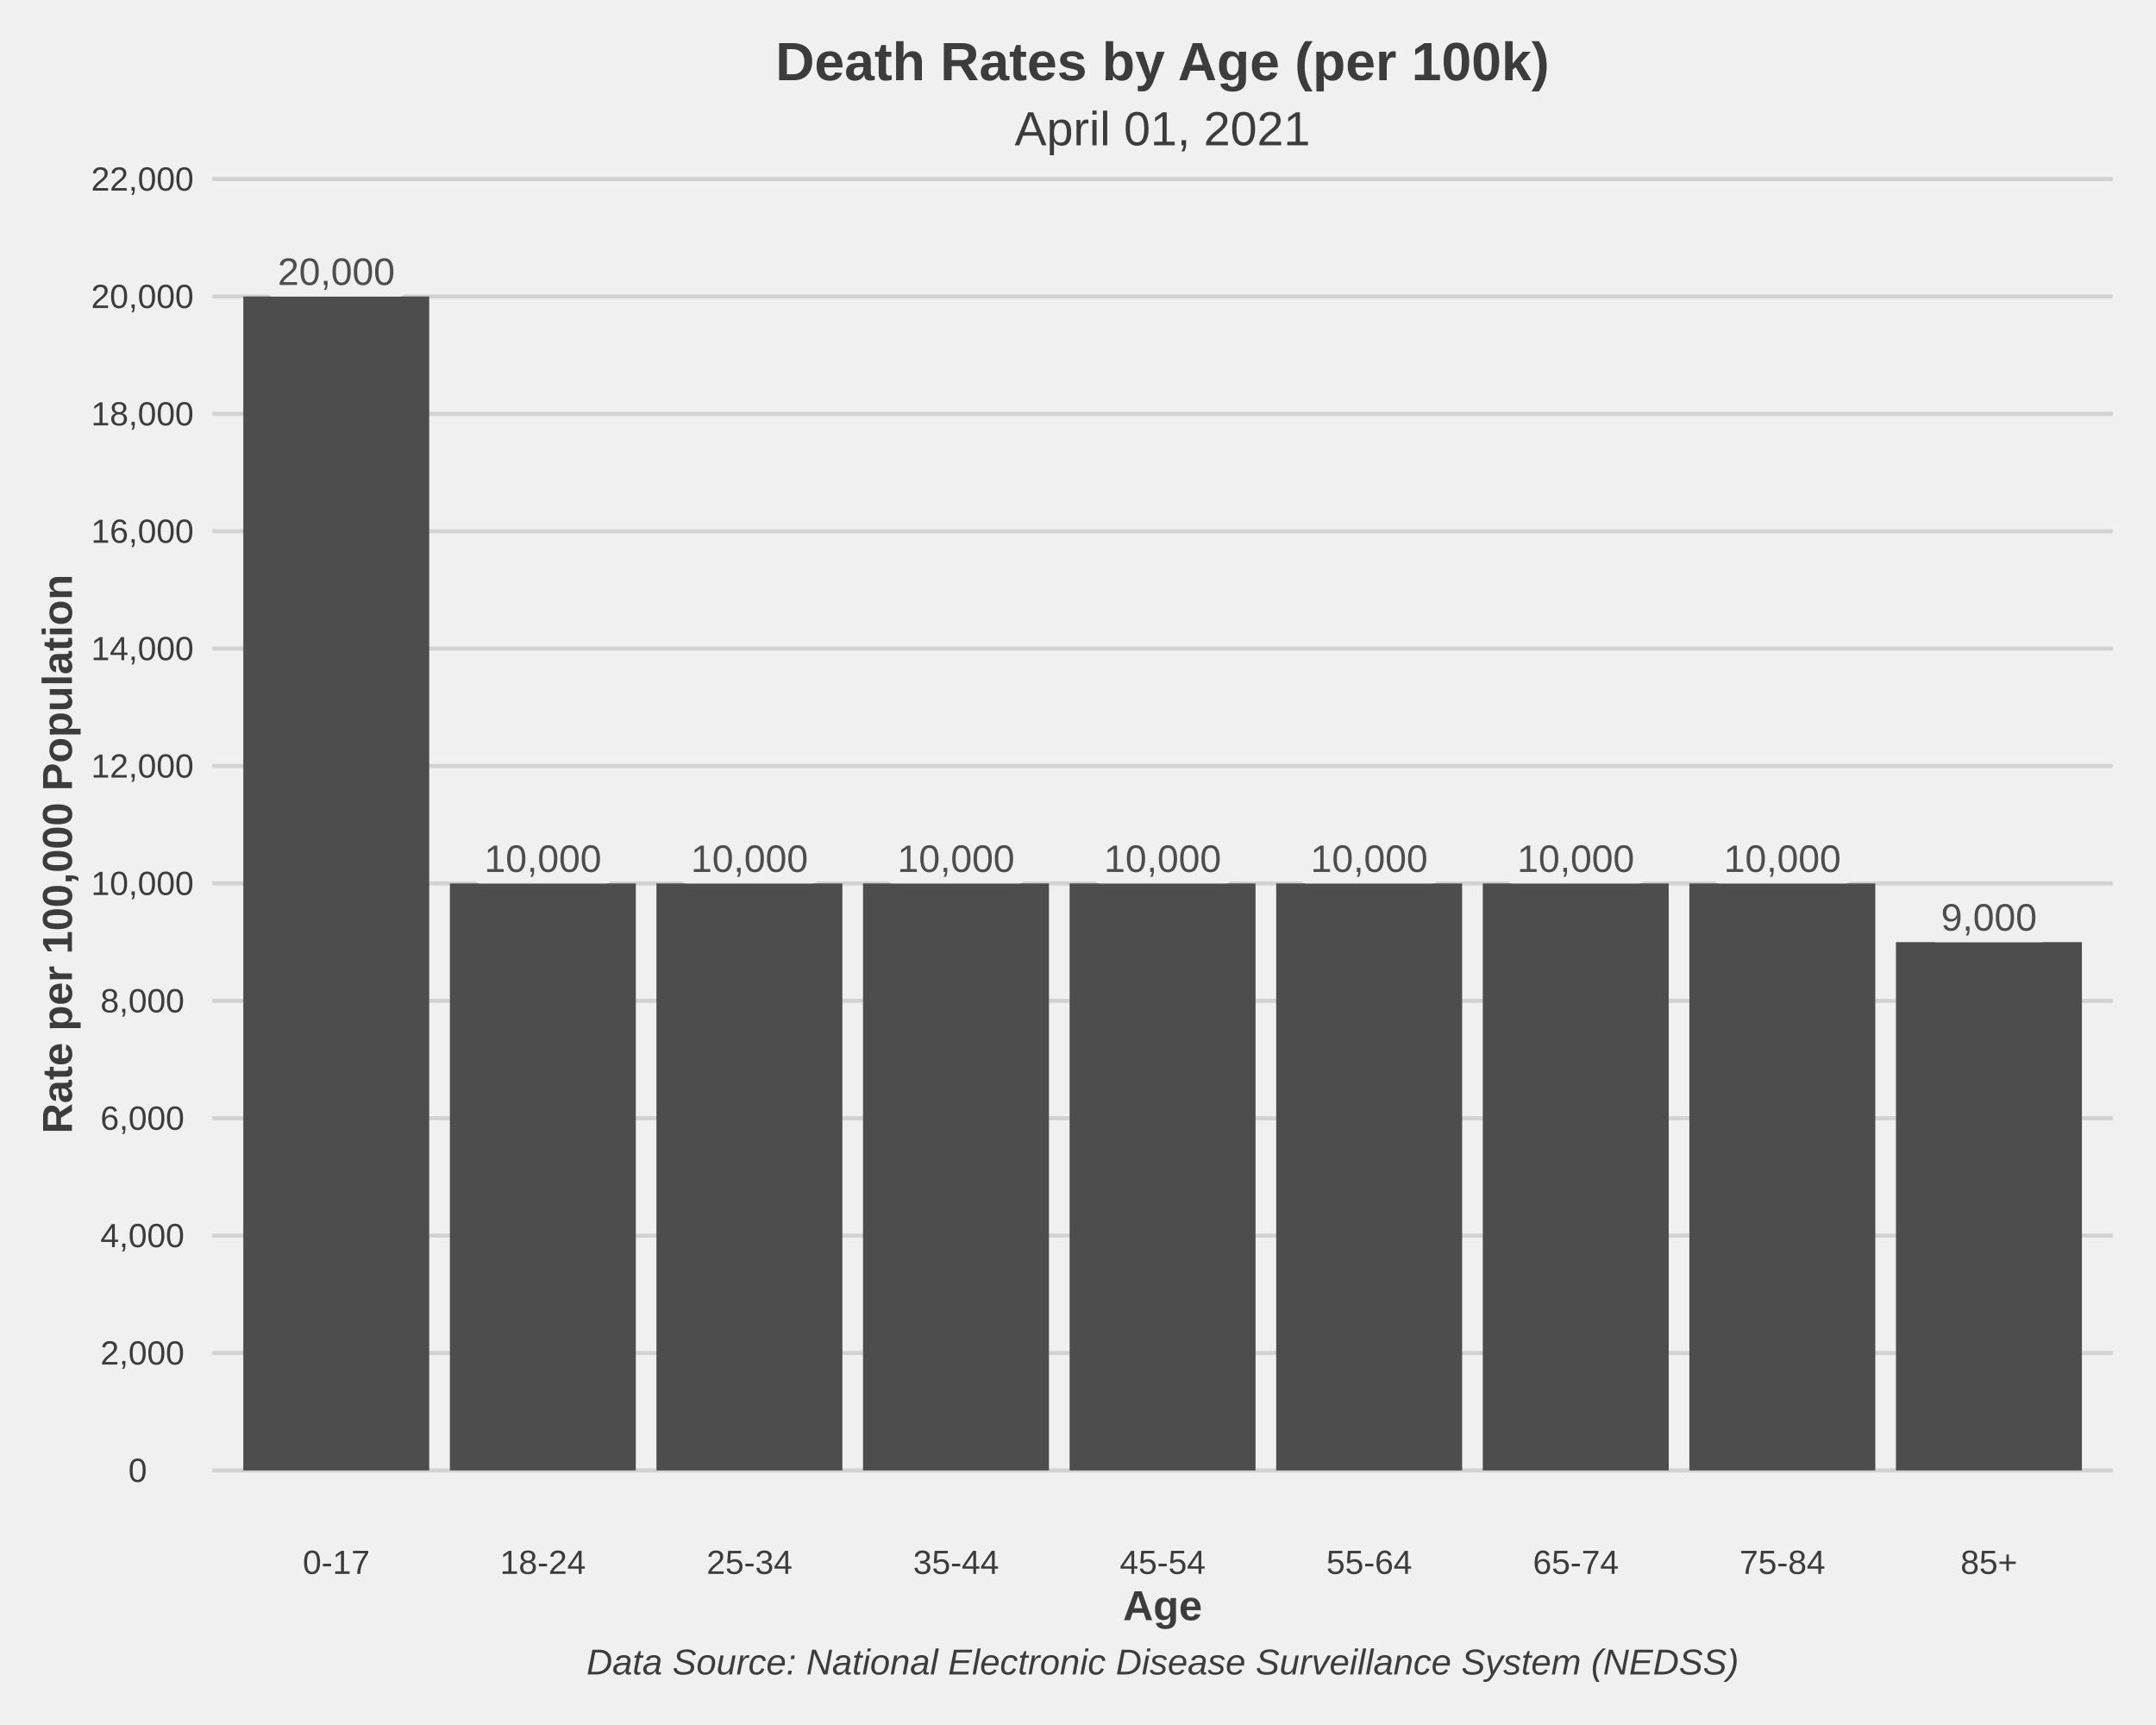
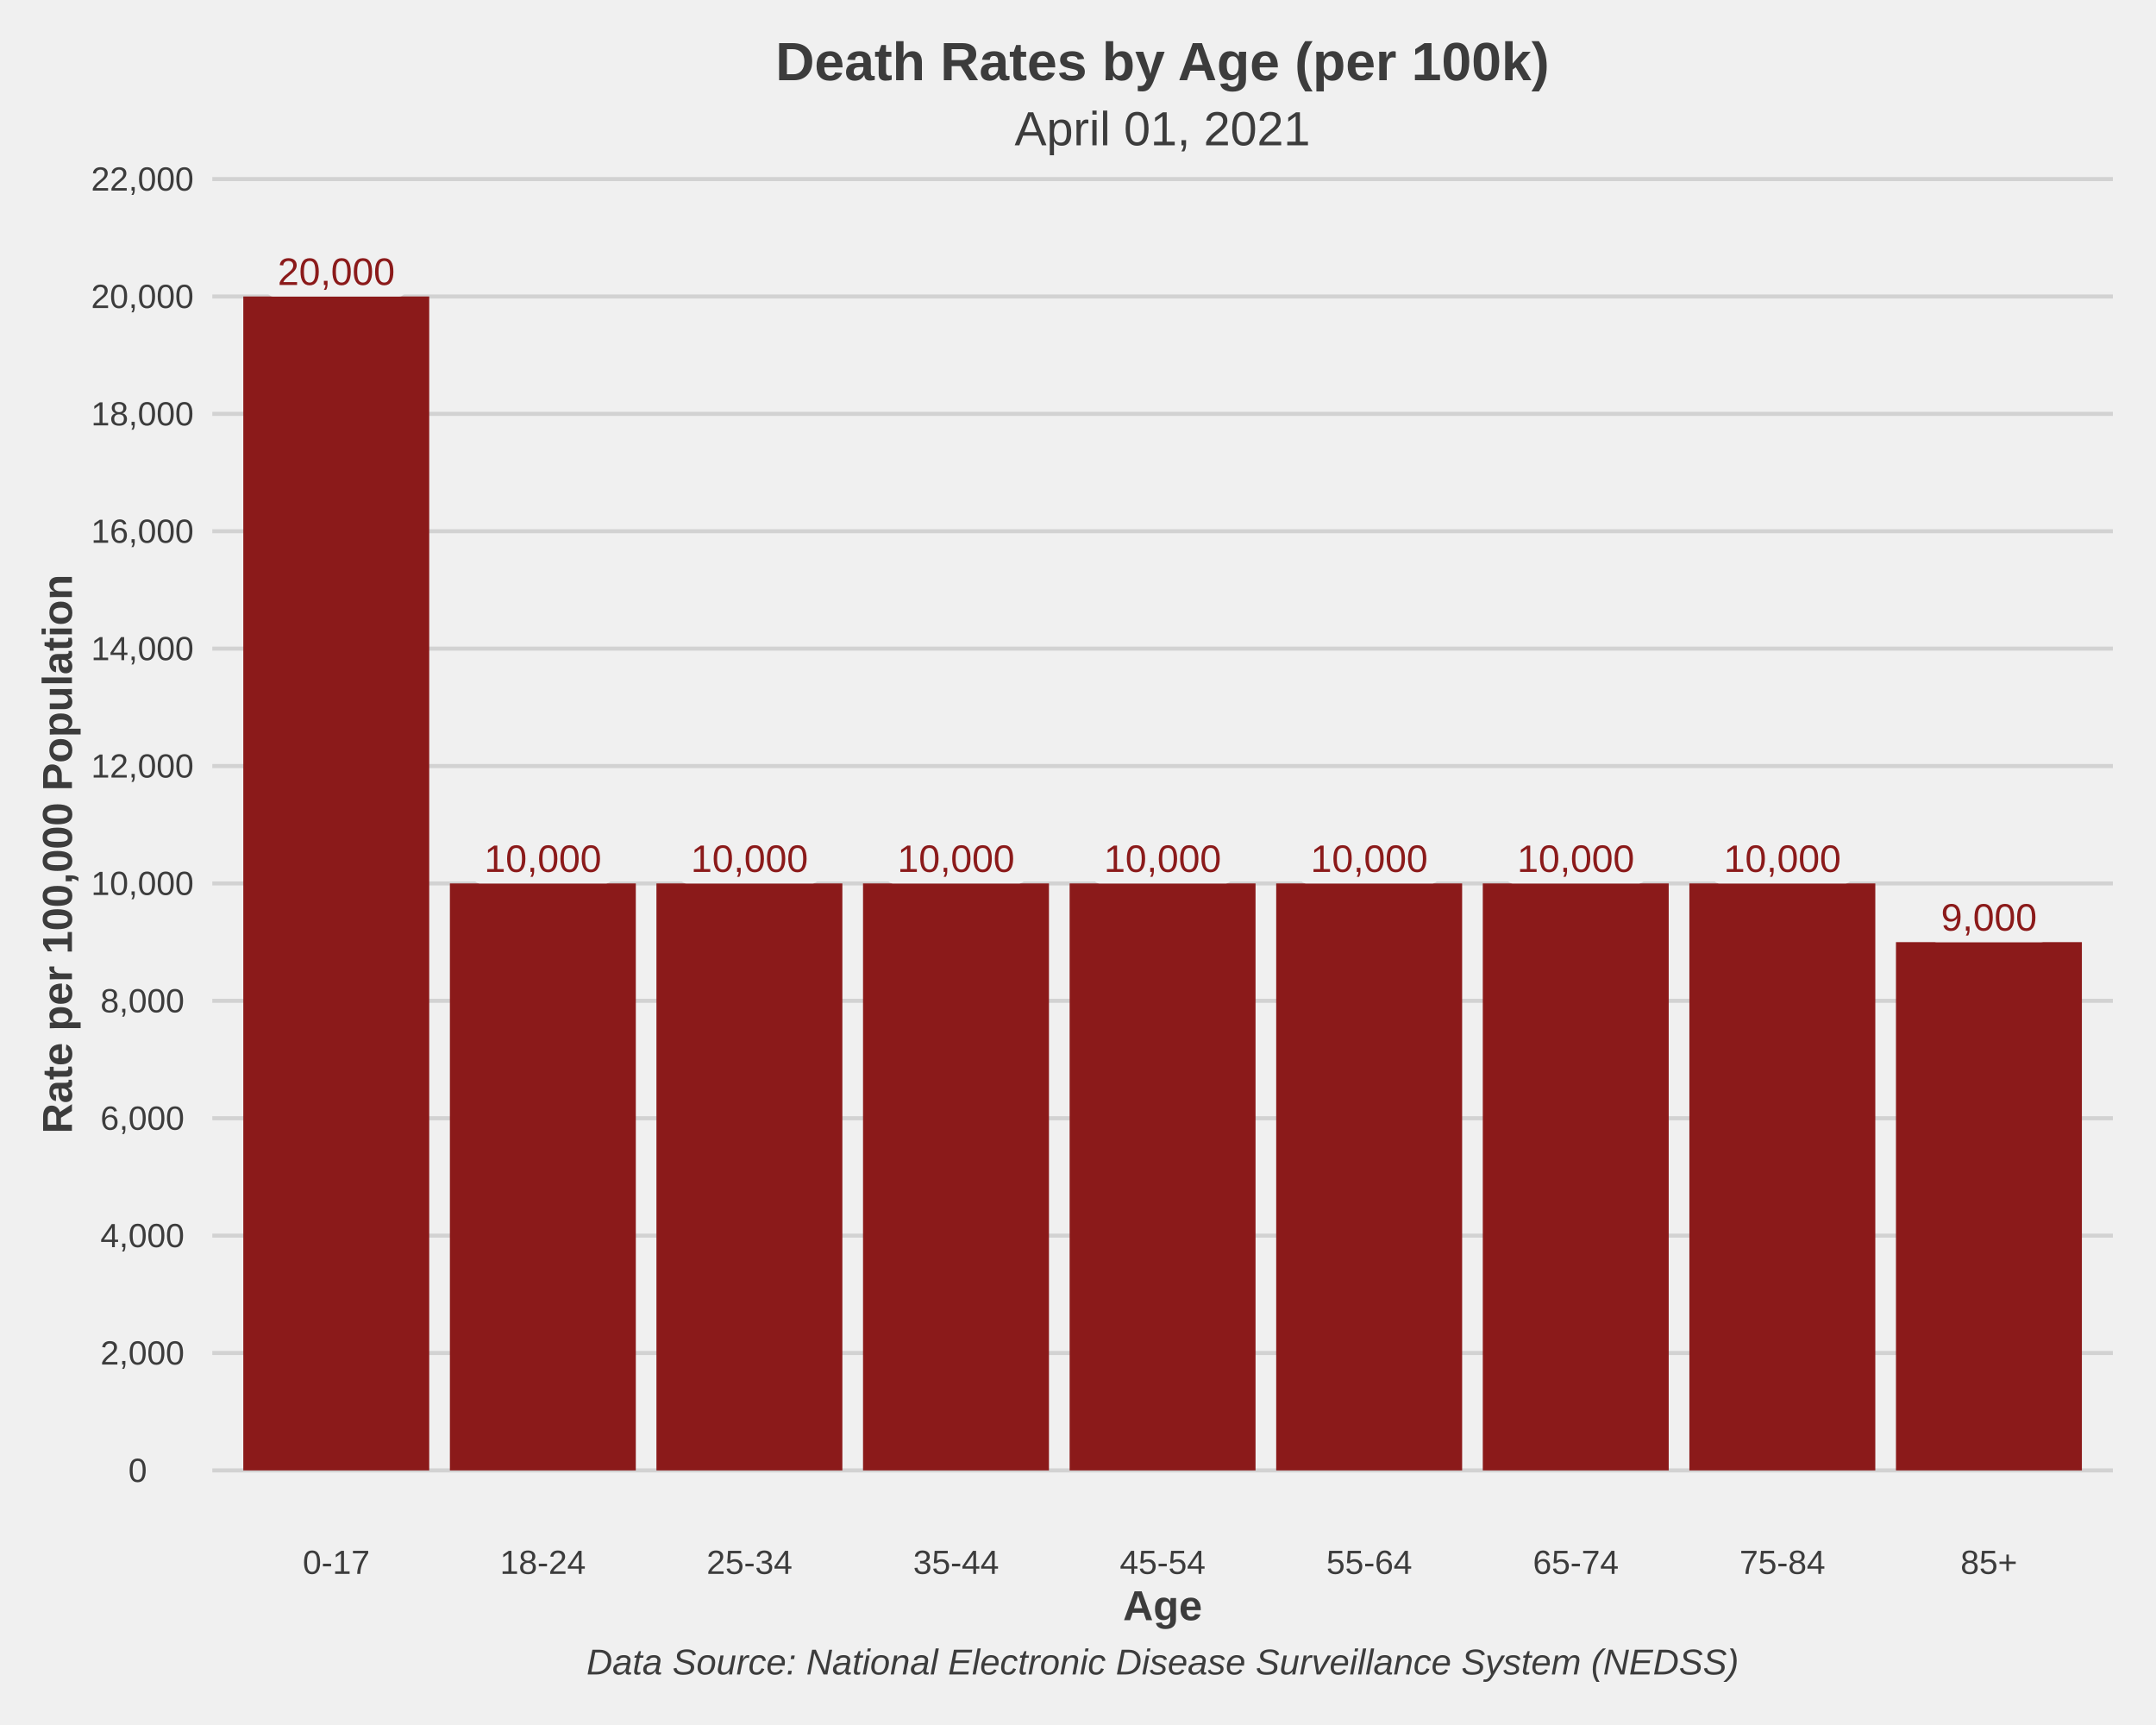
<svg xmlns="http://www.w3.org/2000/svg" viewBox="0 0 720.00 576.00">
  <defs>
    <style type="text/css">
    line, polyline, polygon, path, rect, circle {
      fill: none;
      stroke: #000000;
      stroke-linecap: round;
      stroke-linejoin: round;
      stroke-miterlimit: 10.00;
    }
  </style>
  </defs>
  <rect width="100%" height="100%" style="stroke: none; fill: #FFFFFF;" />
  <rect x="0.00" y="0.00" width="720.00" height="576.00" style="stroke-width: 1.36; stroke: none; fill: #F0F0F0;" />
  <defs>
    <clipPath id="cpNzAuOTB8NzA1LjYwfDUxMS41N3w1OC44Mg==">
      <rect x="70.90" y="58.82" width="634.70" height="452.75" />
    </clipPath>
  </defs>
  <rect x="70.90" y="58.82" width="634.70" height="452.75" style="stroke-width: 1.36; stroke: none; fill: #F0F0F0;" clip-path="url(#cpNzAuOTB8NzA1LjYwfDUxMS41N3w1OC44Mg==)" />
  <polyline points="70.90,490.99 705.60,490.99 " style="stroke-width: 1.36; stroke: #D2D2D2; stroke-linecap: butt;" clip-path="url(#cpNzAuOTB8NzA1LjYwfDUxMS41N3w1OC44Mg==)" />
  <polyline points="70.90,451.79 705.60,451.79 " style="stroke-width: 1.36; stroke: #D2D2D2; stroke-linecap: butt;" clip-path="url(#cpNzAuOTB8NzA1LjYwfDUxMS41N3w1OC44Mg==)" />
  <polyline points="70.90,412.59 705.60,412.59 " style="stroke-width: 1.36; stroke: #D2D2D2; stroke-linecap: butt;" clip-path="url(#cpNzAuOTB8NzA1LjYwfDUxMS41N3w1OC44Mg==)" />
  <polyline points="70.90,373.39 705.60,373.39 " style="stroke-width: 1.36; stroke: #D2D2D2; stroke-linecap: butt;" clip-path="url(#cpNzAuOTB8NzA1LjYwfDUxMS41N3w1OC44Mg==)" />
  <polyline points="70.90,334.19 705.60,334.19 " style="stroke-width: 1.36; stroke: #D2D2D2; stroke-linecap: butt;" clip-path="url(#cpNzAuOTB8NzA1LjYwfDUxMS41N3w1OC44Mg==)" />
  <polyline points="70.90,294.99 705.60,294.99 " style="stroke-width: 1.36; stroke: #D2D2D2; stroke-linecap: butt;" clip-path="url(#cpNzAuOTB8NzA1LjYwfDUxMS41N3w1OC44Mg==)" />
  <polyline points="70.90,255.79 705.60,255.79 " style="stroke-width: 1.36; stroke: #D2D2D2; stroke-linecap: butt;" clip-path="url(#cpNzAuOTB8NzA1LjYwfDUxMS41N3w1OC44Mg==)" />
  <polyline points="70.90,216.59 705.60,216.59 " style="stroke-width: 1.36; stroke: #D2D2D2; stroke-linecap: butt;" clip-path="url(#cpNzAuOTB8NzA1LjYwfDUxMS41N3w1OC44Mg==)" />
  <polyline points="70.90,177.39 705.60,177.39 " style="stroke-width: 1.36; stroke: #D2D2D2; stroke-linecap: butt;" clip-path="url(#cpNzAuOTB8NzA1LjYwfDUxMS41N3w1OC44Mg==)" />
  <polyline points="70.90,138.19 705.60,138.19 " style="stroke-width: 1.36; stroke: #D2D2D2; stroke-linecap: butt;" clip-path="url(#cpNzAuOTB8NzA1LjYwfDUxMS41N3w1OC44Mg==)" />
  <polyline points="70.90,99.00 705.60,99.00 " style="stroke-width: 1.36; stroke: #D2D2D2; stroke-linecap: butt;" clip-path="url(#cpNzAuOTB8NzA1LjYwfDUxMS41N3w1OC44Mg==)" />
  <polyline points="70.90,59.80 705.60,59.80 " style="stroke-width: 1.36; stroke: #D2D2D2; stroke-linecap: butt;" clip-path="url(#cpNzAuOTB8NzA1LjYwfDUxMS41N3w1OC44Mg==)" />
-   <rect x="81.25" y="99.00" width="62.09" height="391.99" style="stroke-width: 1.07; stroke: none; stroke-linecap: square; stroke-linejoin: miter; fill: #4D4D4D;" clip-path="url(#cpNzAuOTB8NzA1LjYwfDUxMS41N3w1OC44Mg==)" />
-   <rect x="150.24" y="294.99" width="62.09" height="196.00" style="stroke-width: 1.07; stroke: none; stroke-linecap: square; stroke-linejoin: miter; fill: #4D4D4D;" clip-path="url(#cpNzAuOTB8NzA1LjYwfDUxMS41N3w1OC44Mg==)" />
-   <rect x="219.22" y="294.99" width="62.09" height="196.00" style="stroke-width: 1.07; stroke: none; stroke-linecap: square; stroke-linejoin: miter; fill: #4D4D4D;" clip-path="url(#cpNzAuOTB8NzA1LjYwfDUxMS41N3w1OC44Mg==)" />
-   <rect x="288.21" y="294.99" width="62.09" height="196.00" style="stroke-width: 1.07; stroke: none; stroke-linecap: square; stroke-linejoin: miter; fill: #4D4D4D;" clip-path="url(#cpNzAuOTB8NzA1LjYwfDUxMS41N3w1OC44Mg==)" />
-   <rect x="357.20" y="294.99" width="62.09" height="196.00" style="stroke-width: 1.07; stroke: none; stroke-linecap: square; stroke-linejoin: miter; fill: #4D4D4D;" clip-path="url(#cpNzAuOTB8NzA1LjYwfDUxMS41N3w1OC44Mg==)" />
-   <rect x="426.19" y="294.99" width="62.09" height="196.00" style="stroke-width: 1.07; stroke: none; stroke-linecap: square; stroke-linejoin: miter; fill: #4D4D4D;" clip-path="url(#cpNzAuOTB8NzA1LjYwfDUxMS41N3w1OC44Mg==)" />
-   <rect x="495.18" y="294.99" width="62.09" height="196.00" style="stroke-width: 1.07; stroke: none; stroke-linecap: square; stroke-linejoin: miter; fill: #4D4D4D;" clip-path="url(#cpNzAuOTB8NzA1LjYwfDUxMS41N3w1OC44Mg==)" />
-   <rect x="564.17" y="294.99" width="62.09" height="196.00" style="stroke-width: 1.07; stroke: none; stroke-linecap: square; stroke-linejoin: miter; fill: #4D4D4D;" clip-path="url(#cpNzAuOTB8NzA1LjYwfDUxMS41N3w1OC44Mg==)" />
-   <rect x="633.16" y="314.59" width="62.09" height="176.40" style="stroke-width: 1.07; stroke: none; stroke-linecap: square; stroke-linejoin: miter; fill: #4D4D4D;" clip-path="url(#cpNzAuOTB8NzA1LjYwfDUxMS41N3w1OC44Mg==)" />
+   <rect x="81.25" y="99.00" width="62.09" height="391.99" style="stroke-width: 1.07; stroke: none; stroke-linecap: square; stroke-linejoin: miter; fill: #8B1A1A;" clip-path="url(#cpNzAuOTB8NzA1LjYwfDUxMS41N3w1OC44Mg==)" />
+   <rect x="150.24" y="294.99" width="62.09" height="196.00" style="stroke-width: 1.07; stroke: none; stroke-linecap: square; stroke-linejoin: miter; fill: #8B1A1A;" clip-path="url(#cpNzAuOTB8NzA1LjYwfDUxMS41N3w1OC44Mg==)" />
+   <rect x="219.22" y="294.99" width="62.09" height="196.00" style="stroke-width: 1.07; stroke: none; stroke-linecap: square; stroke-linejoin: miter; fill: #8B1A1A;" clip-path="url(#cpNzAuOTB8NzA1LjYwfDUxMS41N3w1OC44Mg==)" />
+   <rect x="288.21" y="294.99" width="62.09" height="196.00" style="stroke-width: 1.07; stroke: none; stroke-linecap: square; stroke-linejoin: miter; fill: #8B1A1A;" clip-path="url(#cpNzAuOTB8NzA1LjYwfDUxMS41N3w1OC44Mg==)" />
+   <rect x="357.20" y="294.99" width="62.09" height="196.00" style="stroke-width: 1.07; stroke: none; stroke-linecap: square; stroke-linejoin: miter; fill: #8B1A1A;" clip-path="url(#cpNzAuOTB8NzA1LjYwfDUxMS41N3w1OC44Mg==)" />
+   <rect x="426.19" y="294.99" width="62.09" height="196.00" style="stroke-width: 1.07; stroke: none; stroke-linecap: square; stroke-linejoin: miter; fill: #8B1A1A;" clip-path="url(#cpNzAuOTB8NzA1LjYwfDUxMS41N3w1OC44Mg==)" />
+   <rect x="495.18" y="294.99" width="62.09" height="196.00" style="stroke-width: 1.07; stroke: none; stroke-linecap: square; stroke-linejoin: miter; fill: #8B1A1A;" clip-path="url(#cpNzAuOTB8NzA1LjYwfDUxMS41N3w1OC44Mg==)" />
+   <rect x="564.17" y="294.99" width="62.09" height="196.00" style="stroke-width: 1.07; stroke: none; stroke-linecap: square; stroke-linejoin: miter; fill: #8B1A1A;" clip-path="url(#cpNzAuOTB8NzA1LjYwfDUxMS41N3w1OC44Mg==)" />
+   <rect x="633.16" y="314.59" width="62.09" height="176.40" style="stroke-width: 1.07; stroke: none; stroke-linecap: square; stroke-linejoin: miter; fill: #8B1A1A;" clip-path="url(#cpNzAuOTB8NzA1LjYwfDUxMS41N3w1OC44Mg==)" />
  <polygon points="91.30,99.00 133.29,99.00 133.20,98.99 133.55,98.98 133.89,98.91 134.21,98.79 134.51,98.61 134.78,98.39 135.01,98.13 135.20,97.84 135.33,97.52 135.42,97.18 135.45,96.84 135.45,96.84 135.45,85.16 135.45,85.16 135.42,84.81 135.33,84.47 135.20,84.15 135.01,83.86 134.78,83.60 134.51,83.38 134.21,83.21 133.89,83.08 133.55,83.01 133.29,83.00 91.30,83.00 91.56,83.01 91.21,83.00 90.86,83.04 90.53,83.14 90.22,83.29 89.93,83.49 89.68,83.73 89.47,84.00 89.31,84.31 89.20,84.64 89.14,84.98 89.14,85.16 89.14,96.84 89.14,96.66 89.14,97.01 89.20,97.35 89.31,97.68 89.47,97.99 89.68,98.27 89.93,98.51 90.22,98.71 90.53,98.86 90.86,98.95 91.21,98.99 " style="stroke-width: 0.00; stroke: none; fill: #F0F0F0;" clip-path="url(#cpNzAuOTB8NzA1LjYwfDUxMS41N3w1OC44Mg==)" />
  <g clip-path="url(#cpNzAuOTB8NzA1LjYwfDUxMS41N3w1OC44Mg==)">
-     <text x="92.74" y="95.15" style="font-size: 12.80px; fill: #4D4D4D; font-family: Liberation Sans;" textLength="39.11px" lengthAdjust="spacingAndGlyphs">20,000</text>
+     <text x="92.74" y="95.15" style="font-size: 12.80px; fill: #8B1A1A; font-family: Liberation Sans;" textLength="39.11px" lengthAdjust="spacingAndGlyphs">20,000</text>
  </g>
  <polygon points="160.29,294.99 202.28,294.99 202.19,294.99 202.54,294.98 202.88,294.91 203.20,294.78 203.50,294.61 203.77,294.39 204.00,294.13 204.19,293.83 204.32,293.51 204.41,293.18 204.44,292.83 204.44,292.83 204.44,281.15 204.44,281.15 204.41,280.81 204.32,280.47 204.19,280.15 204.00,279.86 203.77,279.60 203.50,279.38 203.20,279.20 202.88,279.08 202.54,279.01 202.28,278.99 160.29,278.99 160.55,279.01 160.20,279.00 159.85,279.04 159.52,279.13 159.21,279.28 158.92,279.48 158.67,279.72 158.46,280.00 158.30,280.31 158.19,280.64 158.13,280.98 158.13,281.15 158.13,292.83 158.13,292.66 158.13,293.00 158.19,293.35 158.30,293.68 158.46,293.99 158.67,294.26 158.92,294.50 159.21,294.70 159.52,294.85 159.85,294.95 160.20,294.99 " style="stroke-width: 0.00; stroke: none; fill: #F0F0F0;" clip-path="url(#cpNzAuOTB8NzA1LjYwfDUxMS41N3w1OC44Mg==)" />
  <g clip-path="url(#cpNzAuOTB8NzA1LjYwfDUxMS41N3w1OC44Mg==)">
-     <text x="161.73" y="291.15" style="font-size: 12.80px; fill: #4D4D4D; font-family: Liberation Sans;" textLength="39.11px" lengthAdjust="spacingAndGlyphs">10,000</text>
+     <text x="161.73" y="291.15" style="font-size: 12.80px; fill: #8B1A1A; font-family: Liberation Sans;" textLength="39.11px" lengthAdjust="spacingAndGlyphs">10,000</text>
  </g>
  <polygon points="229.28,294.99 271.26,294.99 271.18,294.99 271.53,294.98 271.87,294.91 272.19,294.78 272.49,294.61 272.76,294.39 272.99,294.13 273.18,293.83 273.31,293.51 273.40,293.18 273.42,292.83 273.42,292.83 273.42,281.15 273.42,281.15 273.40,280.81 273.31,280.47 273.18,280.15 272.99,279.86 272.76,279.60 272.49,279.38 272.19,279.20 271.87,279.08 271.53,279.01 271.26,278.99 229.28,278.99 229.54,279.01 229.19,279.00 228.84,279.04 228.51,279.13 228.20,279.28 227.91,279.48 227.66,279.72 227.45,280.00 227.29,280.31 227.18,280.64 227.12,280.98 227.12,281.15 227.12,292.83 227.12,292.66 227.12,293.00 227.18,293.35 227.29,293.68 227.45,293.99 227.66,294.26 227.91,294.50 228.20,294.70 228.51,294.85 228.84,294.95 229.19,294.99 " style="stroke-width: 0.00; stroke: none; fill: #F0F0F0;" clip-path="url(#cpNzAuOTB8NzA1LjYwfDUxMS41N3w1OC44Mg==)" />
  <g clip-path="url(#cpNzAuOTB8NzA1LjYwfDUxMS41N3w1OC44Mg==)">
-     <text x="230.72" y="291.15" style="font-size: 12.80px; fill: #4D4D4D; font-family: Liberation Sans;" textLength="39.11px" lengthAdjust="spacingAndGlyphs">10,000</text>
+     <text x="230.72" y="291.15" style="font-size: 12.80px; fill: #8B1A1A; font-family: Liberation Sans;" textLength="39.11px" lengthAdjust="spacingAndGlyphs">10,000</text>
  </g>
  <polygon points="298.26,294.99 340.25,294.99 340.17,294.99 340.51,294.98 340.86,294.91 341.18,294.78 341.48,294.61 341.75,294.39 341.98,294.13 342.17,293.83 342.30,293.51 342.39,293.18 342.41,292.83 342.41,292.83 342.41,281.15 342.41,281.15 342.39,280.81 342.30,280.47 342.17,280.15 341.98,279.86 341.75,279.60 341.48,279.38 341.18,279.20 340.86,279.08 340.51,279.01 340.25,278.99 298.26,278.99 298.53,279.01 298.18,279.00 297.83,279.04 297.50,279.13 297.18,279.28 296.90,279.48 296.65,279.72 296.44,280.00 296.28,280.31 296.17,280.64 296.11,280.98 296.10,281.15 296.10,292.83 296.11,292.66 296.11,293.00 296.17,293.35 296.28,293.68 296.44,293.99 296.65,294.26 296.90,294.50 297.18,294.70 297.50,294.85 297.83,294.95 298.18,294.99 " style="stroke-width: 0.00; stroke: none; fill: #F0F0F0;" clip-path="url(#cpNzAuOTB8NzA1LjYwfDUxMS41N3w1OC44Mg==)" />
  <g clip-path="url(#cpNzAuOTB8NzA1LjYwfDUxMS41N3w1OC44Mg==)">
-     <text x="299.70" y="291.15" style="font-size: 12.80px; fill: #4D4D4D; font-family: Liberation Sans;" textLength="39.11px" lengthAdjust="spacingAndGlyphs">10,000</text>
+     <text x="299.70" y="291.15" style="font-size: 12.80px; fill: #8B1A1A; font-family: Liberation Sans;" textLength="39.11px" lengthAdjust="spacingAndGlyphs">10,000</text>
  </g>
  <polygon points="367.25,294.99 409.24,294.99 409.16,294.99 409.50,294.98 409.84,294.91 410.17,294.78 410.47,294.61 410.74,294.39 410.97,294.13 411.16,293.83 411.29,293.51 411.38,293.18 411.40,292.83 411.40,292.83 411.40,281.15 411.40,281.15 411.38,280.81 411.29,280.47 411.16,280.15 410.97,279.86 410.74,279.60 410.47,279.38 410.17,279.20 409.84,279.08 409.50,279.01 409.24,278.99 367.25,278.99 367.51,279.01 367.17,279.00 366.82,279.04 366.49,279.13 366.17,279.28 365.89,279.48 365.64,279.72 365.43,280.00 365.27,280.31 365.16,280.64 365.10,280.98 365.09,281.15 365.09,292.83 365.10,292.66 365.10,293.00 365.16,293.35 365.27,293.68 365.43,293.99 365.64,294.26 365.89,294.50 366.17,294.70 366.49,294.85 366.82,294.95 367.17,294.99 " style="stroke-width: 0.00; stroke: none; fill: #F0F0F0;" clip-path="url(#cpNzAuOTB8NzA1LjYwfDUxMS41N3w1OC44Mg==)" />
  <g clip-path="url(#cpNzAuOTB8NzA1LjYwfDUxMS41N3w1OC44Mg==)">
-     <text x="368.69" y="291.15" style="font-size: 12.80px; fill: #4D4D4D; font-family: Liberation Sans;" textLength="39.11px" lengthAdjust="spacingAndGlyphs">10,000</text>
+     <text x="368.69" y="291.15" style="font-size: 12.80px; fill: #8B1A1A; font-family: Liberation Sans;" textLength="39.11px" lengthAdjust="spacingAndGlyphs">10,000</text>
  </g>
  <polygon points="436.24,294.99 478.23,294.99 478.15,294.99 478.49,294.98 478.83,294.91 479.16,294.78 479.46,294.61 479.73,294.39 479.96,294.13 480.15,293.83 480.28,293.51 480.36,293.18 480.39,292.83 480.39,292.83 480.39,281.15 480.39,281.15 480.36,280.81 480.28,280.47 480.15,280.15 479.96,279.86 479.73,279.60 479.46,279.38 479.16,279.20 478.83,279.08 478.49,279.01 478.23,278.99 436.24,278.99 436.50,279.01 436.16,279.00 435.81,279.04 435.48,279.13 435.16,279.28 434.88,279.48 434.63,279.72 434.42,280.00 434.26,280.31 434.15,280.64 434.09,280.98 434.08,281.15 434.08,292.83 434.09,292.66 434.09,293.00 434.15,293.35 434.26,293.68 434.42,293.99 434.63,294.26 434.88,294.50 435.16,294.70 435.48,294.85 435.81,294.95 436.16,294.99 " style="stroke-width: 0.00; stroke: none; fill: #F0F0F0;" clip-path="url(#cpNzAuOTB8NzA1LjYwfDUxMS41N3w1OC44Mg==)" />
  <g clip-path="url(#cpNzAuOTB8NzA1LjYwfDUxMS41N3w1OC44Mg==)">
-     <text x="437.68" y="291.15" style="font-size: 12.80px; fill: #4D4D4D; font-family: Liberation Sans;" textLength="39.11px" lengthAdjust="spacingAndGlyphs">10,000</text>
+     <text x="437.68" y="291.15" style="font-size: 12.80px; fill: #8B1A1A; font-family: Liberation Sans;" textLength="39.11px" lengthAdjust="spacingAndGlyphs">10,000</text>
  </g>
  <polygon points="505.23,294.99 547.22,294.99 547.14,294.99 547.48,294.98 547.82,294.91 548.15,294.78 548.45,294.61 548.72,294.39 548.95,294.13 549.13,293.83 549.27,293.51 549.35,293.18 549.38,292.83 549.38,292.83 549.38,281.15 549.38,281.15 549.35,280.81 549.27,280.47 549.13,280.15 548.95,279.86 548.72,279.60 548.45,279.38 548.15,279.20 547.82,279.08 547.48,279.01 547.22,278.99 505.23,278.99 505.49,279.01 505.15,279.00 504.80,279.04 504.47,279.13 504.15,279.28 503.87,279.48 503.62,279.72 503.41,280.00 503.25,280.31 503.14,280.64 503.08,280.98 503.07,281.15 503.07,292.83 503.08,292.66 503.08,293.00 503.14,293.35 503.25,293.68 503.41,293.99 503.62,294.26 503.87,294.50 504.15,294.70 504.47,294.85 504.80,294.95 505.15,294.99 " style="stroke-width: 0.00; stroke: none; fill: #F0F0F0;" clip-path="url(#cpNzAuOTB8NzA1LjYwfDUxMS41N3w1OC44Mg==)" />
  <g clip-path="url(#cpNzAuOTB8NzA1LjYwfDUxMS41N3w1OC44Mg==)">
-     <text x="506.67" y="291.15" style="font-size: 12.80px; fill: #4D4D4D; font-family: Liberation Sans;" textLength="39.11px" lengthAdjust="spacingAndGlyphs">10,000</text>
+     <text x="506.67" y="291.15" style="font-size: 12.80px; fill: #8B1A1A; font-family: Liberation Sans;" textLength="39.11px" lengthAdjust="spacingAndGlyphs">10,000</text>
  </g>
  <polygon points="574.22,294.99 616.21,294.99 616.12,294.99 616.47,294.98 616.81,294.91 617.14,294.78 617.44,294.61 617.71,294.39 617.94,294.13 618.12,293.83 618.26,293.51 618.34,293.18 618.37,292.83 618.37,292.83 618.37,281.15 618.37,281.15 618.34,280.81 618.26,280.47 618.12,280.15 617.94,279.86 617.71,279.60 617.44,279.38 617.14,279.20 616.81,279.08 616.47,279.01 616.21,278.99 574.22,278.99 574.48,279.01 574.14,279.00 573.79,279.04 573.46,279.13 573.14,279.28 572.86,279.48 572.61,279.72 572.40,280.00 572.24,280.31 572.13,280.64 572.07,280.98 572.06,281.15 572.06,292.83 572.07,292.66 572.07,293.00 572.13,293.35 572.24,293.68 572.40,293.99 572.61,294.26 572.86,294.50 573.14,294.70 573.46,294.85 573.79,294.95 574.14,294.99 " style="stroke-width: 0.00; stroke: none; fill: #F0F0F0;" clip-path="url(#cpNzAuOTB8NzA1LjYwfDUxMS41N3w1OC44Mg==)" />
  <g clip-path="url(#cpNzAuOTB8NzA1LjYwfDUxMS41N3w1OC44Mg==)">
-     <text x="575.66" y="291.15" style="font-size: 12.80px; fill: #4D4D4D; font-family: Liberation Sans;" textLength="39.11px" lengthAdjust="spacingAndGlyphs">10,000</text>
+     <text x="575.66" y="291.15" style="font-size: 12.80px; fill: #8B1A1A; font-family: Liberation Sans;" textLength="39.11px" lengthAdjust="spacingAndGlyphs">10,000</text>
  </g>
  <polygon points="646.77,314.59 681.65,314.59 681.56,314.59 681.91,314.57 682.25,314.51 682.57,314.38 682.87,314.21 683.14,313.99 683.37,313.73 683.56,313.43 683.70,313.11 683.78,312.78 683.81,312.43 683.81,312.43 683.81,300.75 683.81,300.75 683.78,300.41 683.70,300.07 683.56,299.75 683.37,299.46 683.14,299.20 682.87,298.98 682.57,298.80 682.25,298.68 681.91,298.61 681.65,298.59 646.77,298.59 647.03,298.61 646.68,298.60 646.33,298.64 646.00,298.73 645.69,298.88 645.40,299.08 645.15,299.32 644.94,299.60 644.78,299.91 644.67,300.24 644.61,300.58 644.61,300.75 644.61,312.43 644.61,312.26 644.61,312.60 644.67,312.95 644.78,313.28 644.94,313.58 645.15,313.86 645.40,314.10 645.69,314.30 646.00,314.45 646.33,314.55 646.68,314.59 " style="stroke-width: 0.00; stroke: none; fill: #F0F0F0;" clip-path="url(#cpNzAuOTB8NzA1LjYwfDUxMS41N3w1OC44Mg==)" />
  <g clip-path="url(#cpNzAuOTB8NzA1LjYwfDUxMS41N3w1OC44Mg==)">
-     <text x="648.21" y="310.75" style="font-size: 12.80px; fill: #4D4D4D; font-family: Liberation Sans;" textLength="32.00px" lengthAdjust="spacingAndGlyphs">9,000</text>
+     <text x="648.21" y="310.75" style="font-size: 12.80px; fill: #8B1A1A; font-family: Liberation Sans;" textLength="32.00px" lengthAdjust="spacingAndGlyphs">9,000</text>
  </g>
  <rect x="70.90" y="58.82" width="634.70" height="452.75" style="stroke-width: 1.36; stroke: none;" clip-path="url(#cpNzAuOTB8NzA1LjYwfDUxMS41N3w1OC44Mg==)" />
  <defs>
    <clipPath id="cpMC4wMHw3MjAuMDB8NTc2LjAwfDAuMDA=">
      <rect x="0.00" y="0.00" width="720.00" height="576.00" />
    </clipPath>
  </defs>
  <g clip-path="url(#cpMC4wMHw3MjAuMDB8NTc2LjAwfDAuMDA=)">
    <text x="42.86" y="494.84" style="font-size: 11.20px; fill: #3C3C3C; font-family: Liberation Sans;" textLength="21.77px" lengthAdjust="spacingAndGlyphs">     0</text>
  </g>
  <g clip-path="url(#cpMC4wMHw3MjAuMDB8NTc2LjAwfDAuMDA=)">
    <text x="33.53" y="455.64" style="font-size: 11.20px; fill: #3C3C3C; font-family: Liberation Sans;" textLength="31.09px" lengthAdjust="spacingAndGlyphs"> 2,000</text>
  </g>
  <g clip-path="url(#cpMC4wMHw3MjAuMDB8NTc2LjAwfDAuMDA=)">
    <text x="33.53" y="416.44" style="font-size: 11.20px; fill: #3C3C3C; font-family: Liberation Sans;" textLength="31.09px" lengthAdjust="spacingAndGlyphs"> 4,000</text>
  </g>
  <g clip-path="url(#cpMC4wMHw3MjAuMDB8NTc2LjAwfDAuMDA=)">
    <text x="33.53" y="377.24" style="font-size: 11.20px; fill: #3C3C3C; font-family: Liberation Sans;" textLength="31.09px" lengthAdjust="spacingAndGlyphs"> 6,000</text>
  </g>
  <g clip-path="url(#cpMC4wMHw3MjAuMDB8NTc2LjAwfDAuMDA=)">
    <text x="33.53" y="338.04" style="font-size: 11.20px; fill: #3C3C3C; font-family: Liberation Sans;" textLength="31.09px" lengthAdjust="spacingAndGlyphs"> 8,000</text>
  </g>
  <g clip-path="url(#cpMC4wMHw3MjAuMDB8NTc2LjAwfDAuMDA=)">
    <text x="30.42" y="298.84" style="font-size: 11.20px; fill: #3C3C3C; font-family: Liberation Sans;" textLength="34.20px" lengthAdjust="spacingAndGlyphs">10,000</text>
  </g>
  <g clip-path="url(#cpMC4wMHw3MjAuMDB8NTc2LjAwfDAuMDA=)">
    <text x="30.42" y="259.64" style="font-size: 11.20px; fill: #3C3C3C; font-family: Liberation Sans;" textLength="34.20px" lengthAdjust="spacingAndGlyphs">12,000</text>
  </g>
  <g clip-path="url(#cpMC4wMHw3MjAuMDB8NTc2LjAwfDAuMDA=)">
    <text x="30.42" y="220.44" style="font-size: 11.20px; fill: #3C3C3C; font-family: Liberation Sans;" textLength="34.20px" lengthAdjust="spacingAndGlyphs">14,000</text>
  </g>
  <g clip-path="url(#cpMC4wMHw3MjAuMDB8NTc2LjAwfDAuMDA=)">
    <text x="30.42" y="181.25" style="font-size: 11.20px; fill: #3C3C3C; font-family: Liberation Sans;" textLength="34.20px" lengthAdjust="spacingAndGlyphs">16,000</text>
  </g>
  <g clip-path="url(#cpMC4wMHw3MjAuMDB8NTc2LjAwfDAuMDA=)">
    <text x="30.42" y="142.05" style="font-size: 11.20px; fill: #3C3C3C; font-family: Liberation Sans;" textLength="34.20px" lengthAdjust="spacingAndGlyphs">18,000</text>
  </g>
  <g clip-path="url(#cpMC4wMHw3MjAuMDB8NTc2LjAwfDAuMDA=)">
    <text x="30.42" y="102.85" style="font-size: 11.20px; fill: #3C3C3C; font-family: Liberation Sans;" textLength="34.20px" lengthAdjust="spacingAndGlyphs">20,000</text>
  </g>
  <g clip-path="url(#cpMC4wMHw3MjAuMDB8NTc2LjAwfDAuMDA=)">
    <text x="30.42" y="63.65" style="font-size: 11.20px; fill: #3C3C3C; font-family: Liberation Sans;" textLength="34.20px" lengthAdjust="spacingAndGlyphs">22,000</text>
  </g>
  <g clip-path="url(#cpMC4wMHw3MjAuMDB8NTc2LjAwfDAuMDA=)">
    <text x="101.10" y="525.55" style="font-size: 11.20px; fill: #3C3C3C; font-family: Liberation Sans;" textLength="22.38px" lengthAdjust="spacingAndGlyphs">0-17</text>
  </g>
  <g clip-path="url(#cpMC4wMHw3MjAuMDB8NTc2LjAwfDAuMDA=)">
    <text x="166.98" y="525.55" style="font-size: 11.20px; fill: #3C3C3C; font-family: Liberation Sans;" textLength="28.59px" lengthAdjust="spacingAndGlyphs">18-24</text>
  </g>
  <g clip-path="url(#cpMC4wMHw3MjAuMDB8NTc2LjAwfDAuMDA=)">
    <text x="235.97" y="525.55" style="font-size: 11.20px; fill: #3C3C3C; font-family: Liberation Sans;" textLength="28.59px" lengthAdjust="spacingAndGlyphs">25-34</text>
  </g>
  <g clip-path="url(#cpMC4wMHw3MjAuMDB8NTc2LjAwfDAuMDA=)">
    <text x="304.96" y="525.55" style="font-size: 11.20px; fill: #3C3C3C; font-family: Liberation Sans;" textLength="28.59px" lengthAdjust="spacingAndGlyphs">35-44</text>
  </g>
  <g clip-path="url(#cpMC4wMHw3MjAuMDB8NTc2LjAwfDAuMDA=)">
    <text x="373.95" y="525.55" style="font-size: 11.20px; fill: #3C3C3C; font-family: Liberation Sans;" textLength="28.59px" lengthAdjust="spacingAndGlyphs">45-54</text>
  </g>
  <g clip-path="url(#cpMC4wMHw3MjAuMDB8NTc2LjAwfDAuMDA=)">
    <text x="442.94" y="525.55" style="font-size: 11.20px; fill: #3C3C3C; font-family: Liberation Sans;" textLength="28.59px" lengthAdjust="spacingAndGlyphs">55-64</text>
  </g>
  <g clip-path="url(#cpMC4wMHw3MjAuMDB8NTc2LjAwfDAuMDA=)">
    <text x="511.93" y="525.55" style="font-size: 11.20px; fill: #3C3C3C; font-family: Liberation Sans;" textLength="28.59px" lengthAdjust="spacingAndGlyphs">65-74</text>
  </g>
  <g clip-path="url(#cpMC4wMHw3MjAuMDB8NTc2LjAwfDAuMDA=)">
    <text x="580.92" y="525.55" style="font-size: 11.20px; fill: #3C3C3C; font-family: Liberation Sans;" textLength="28.59px" lengthAdjust="spacingAndGlyphs">75-84</text>
  </g>
  <g clip-path="url(#cpMC4wMHw3MjAuMDB8NTc2LjAwfDAuMDA=)">
    <text x="654.72" y="525.55" style="font-size: 11.20px; fill: #3C3C3C; font-family: Liberation Sans;" textLength="18.97px" lengthAdjust="spacingAndGlyphs">85+</text>
  </g>
  <g clip-path="url(#cpMC4wMHw3MjAuMDB8NTc2LjAwfDAuMDA=)">
    <text x="375.03" y="540.99" style="font-size: 14.00px; font-weight: bold; fill: #3C3C3C; font-family: Liberation Sans;" textLength="26.44px" lengthAdjust="spacingAndGlyphs">Age</text>
  </g>
  <g clip-path="url(#cpMC4wMHw3MjAuMDB8NTc2LjAwfDAuMDA=)">
    <text transform="translate(24.02,378.52) rotate(-90)" style="font-size: 14.00px; font-weight: bold; fill: #3C3C3C; font-family: Liberation Sans;" textLength="186.66px" lengthAdjust="spacingAndGlyphs">Rate per 100,000 Population</text>
  </g>
  <g clip-path="url(#cpMC4wMHw3MjAuMDB8NTc2LjAwfDAuMDA=)">
    <text x="338.83" y="48.51" style="font-size: 16.00px; fill: #3C3C3C; font-family: Liberation Sans;" textLength="98.83px" lengthAdjust="spacingAndGlyphs">April 01, 2021</text>
  </g>
  <g clip-path="url(#cpMC4wMHw3MjAuMDB8NTc2LjAwfDAuMDA=)">
    <text x="258.99" y="26.79" style="font-size: 18.00px; font-weight: bold; fill: #3C3C3C; font-family: Liberation Sans;" textLength="258.52px" lengthAdjust="spacingAndGlyphs">Death Rates by Age (per 100k)</text>
  </g>
  <g clip-path="url(#cpMC4wMHw3MjAuMDB8NTc2LjAwfDAuMDA=)">
    <text x="195.86" y="559.12" style="font-size: 12.00px; font-style: italic; fill: #3C3C3C; font-family: Liberation Sans;" textLength="384.78px" lengthAdjust="spacingAndGlyphs">Data Source: National Electronic Disease Surveillance System (NEDSS)</text>
  </g>
</svg>
